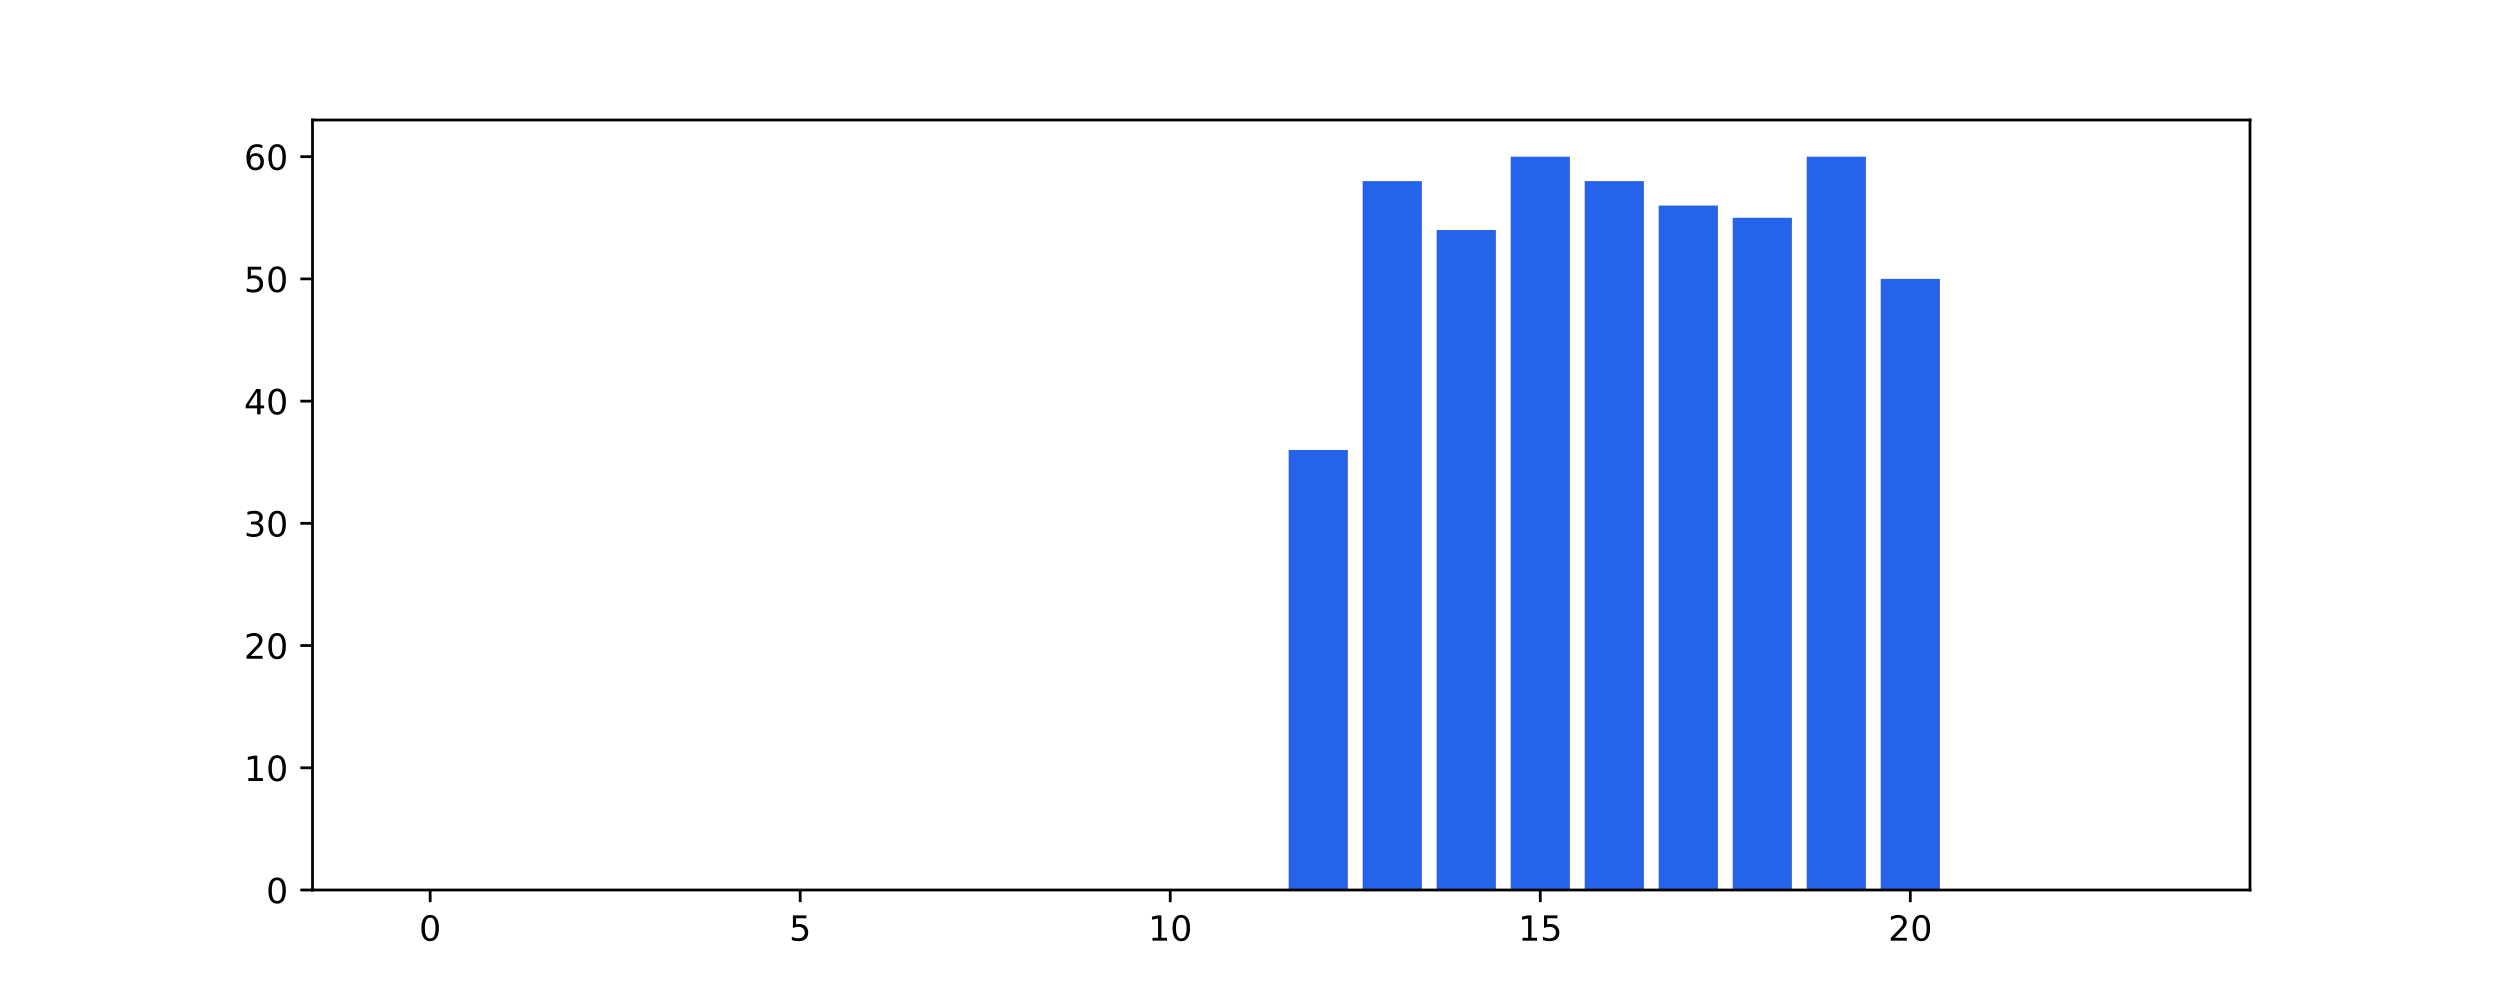
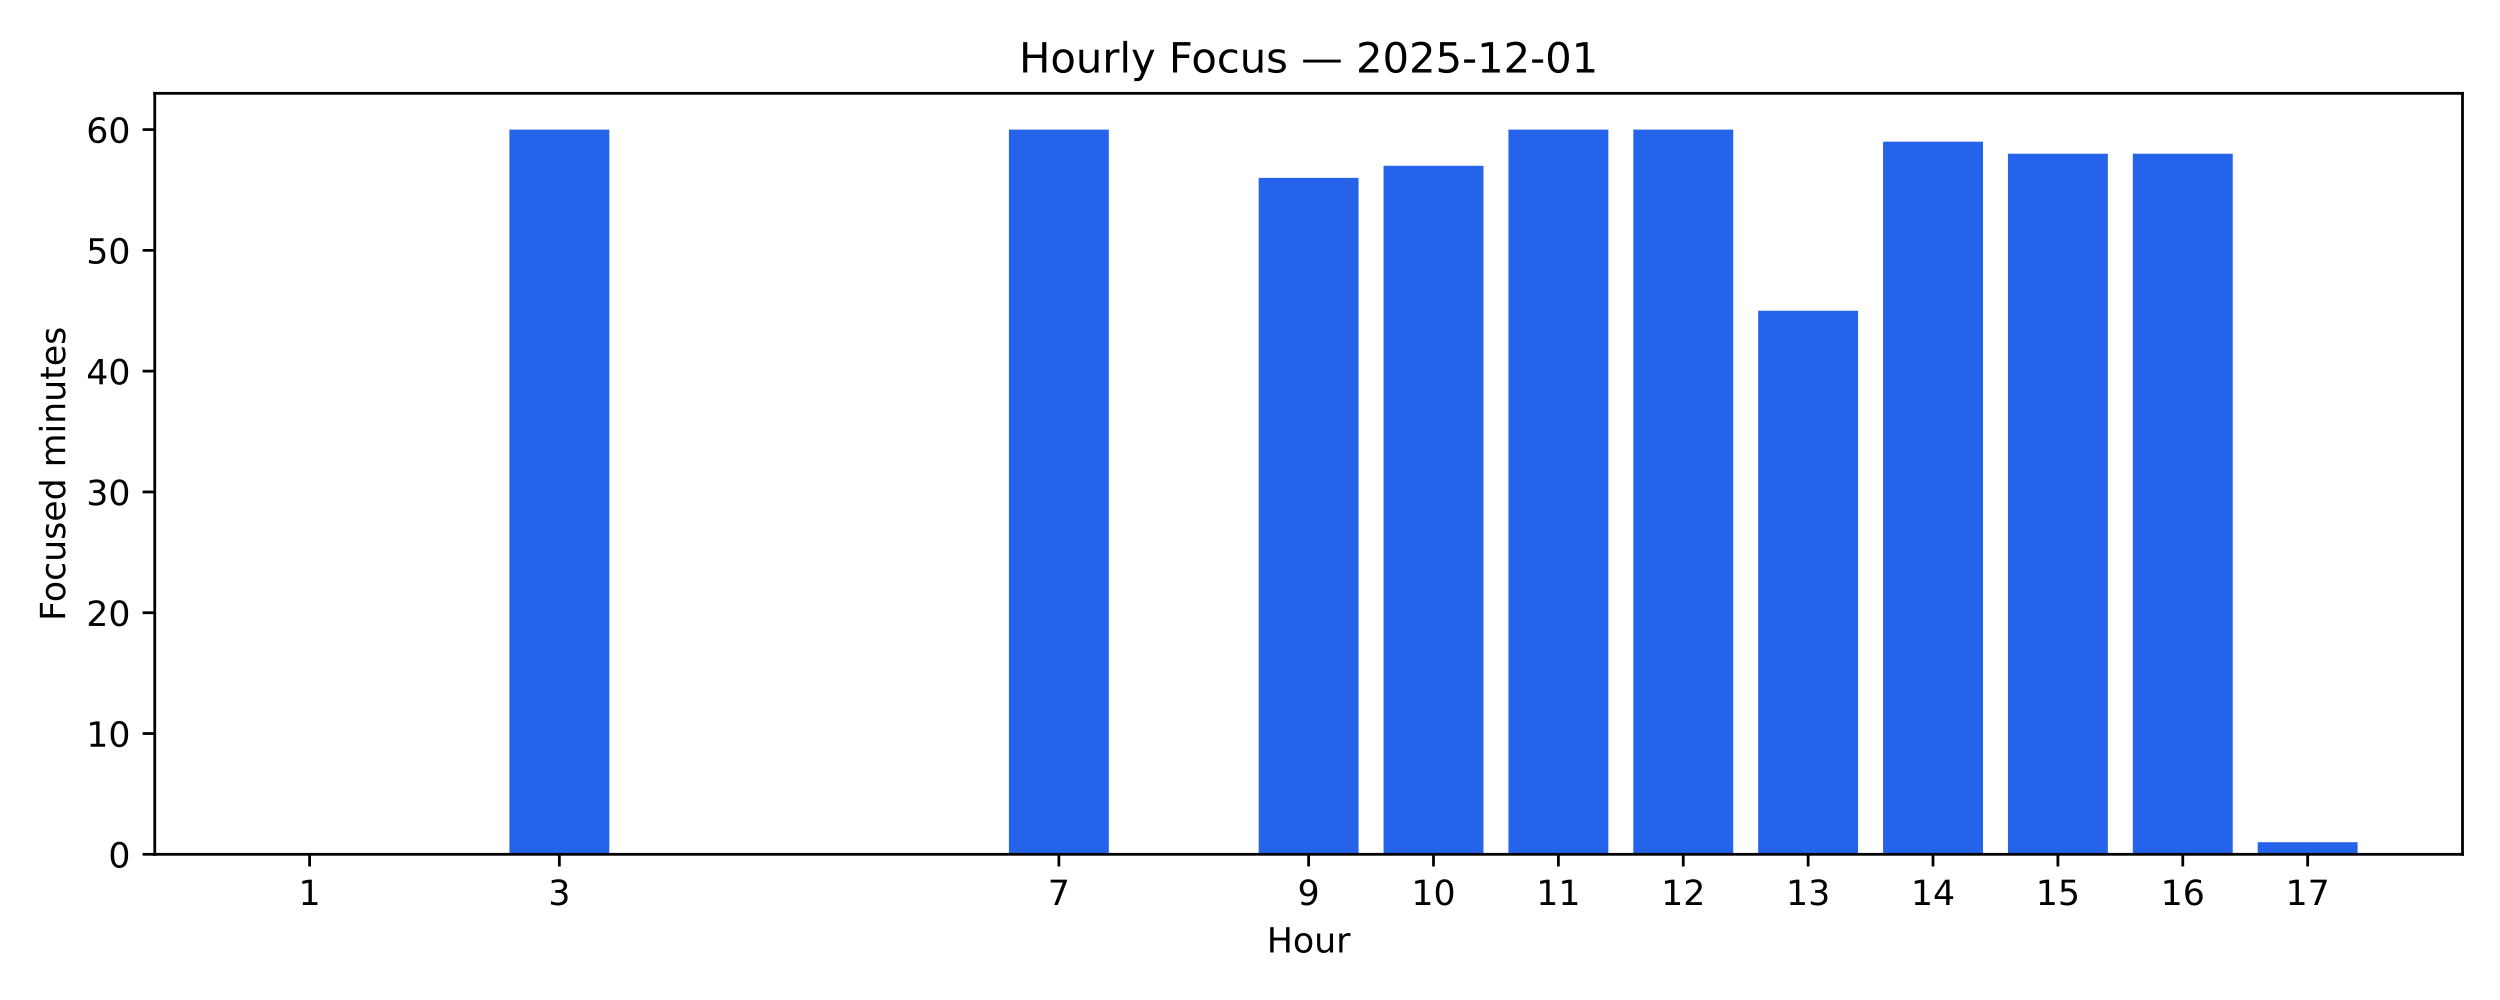
<svg xmlns="http://www.w3.org/2000/svg" xmlns:xlink="http://www.w3.org/1999/xlink" width="720pt" height="288pt" viewBox="0 0 720 288" version="1.1">
  <defs>
    <style type="text/css">*{stroke-linejoin: round; stroke-linecap: butt}</style>
  </defs>
  <g id="figure_1">
    <g id="patch_1">
      <path d="M 0 288  L 720 288  L 720 0  L 0 0  z " style="fill: #ffffff" />
    </g>
    <g id="axes_1">
      <g id="patch_2">
-         <path d="M 90 256.32  L 648 256.32  L 648 34.56  L 90 34.56  z " style="fill: #ffffff" />
+         <path d="M 44.57 246.04  L 709.2 246.04  L 709.2 26.88  L 44.57 26.88  z " style="fill: #ffffff" />
      </g>
      <g id="patch_3">
-         <path d="M 115.364 256.32  L 132.415 256.32  L 132.415 256.32  L 115.364 256.32  z " clip-path="url(#p177e7afb90)" style="fill: #2563eb" />
+         <path d="M 74.78 246.04  L 103.552 246.04  L 103.552 246.04  L 74.78 246.04  z " clip-path="url(#p65dcc72ca5)" style="fill: #2563eb" />
      </g>
      <g id="patch_4">
-         <path d="M 136.678 256.32  L 153.729 256.32  L 153.729 256.32  L 136.678 256.32  z " clip-path="url(#p177e7afb90)" style="fill: #2563eb" />
+         <path d="M 146.71 246.04  L 175.482 246.04  L 175.482 37.316  L 146.71 37.316  z " clip-path="url(#p65dcc72ca5)" style="fill: #2563eb" />
      </g>
      <g id="patch_5">
-         <path d="M 157.992 256.32  L 175.043 256.32  L 175.043 256.32  L 157.992 256.32  z " clip-path="url(#p177e7afb90)" style="fill: #2563eb" />
+         <path d="M 290.569 246.04  L 319.341 246.04  L 319.341 37.316  L 290.569 37.316  z " clip-path="url(#p65dcc72ca5)" style="fill: #2563eb" />
      </g>
      <g id="patch_6">
-         <path d="M 179.306 256.32  L 196.357 256.32  L 196.357 256.32  L 179.306 256.32  z " clip-path="url(#p177e7afb90)" style="fill: #2563eb" />
+         <path d="M 362.499 246.04  L 391.271 246.04  L 391.271 51.231  L 362.499 51.231  z " clip-path="url(#p65dcc72ca5)" style="fill: #2563eb" />
      </g>
      <g id="patch_7">
-         <path d="M 200.62 256.32  L 217.671 256.32  L 217.671 256.32  L 200.62 256.32  z " clip-path="url(#p177e7afb90)" style="fill: #2563eb" />
+         <path d="M 398.464 246.04  L 427.236 246.04  L 427.236 47.752  L 398.464 47.752  z " clip-path="url(#p65dcc72ca5)" style="fill: #2563eb" />
      </g>
      <g id="patch_8">
-         <path d="M 221.934 256.32  L 238.985 256.32  L 238.985 256.32  L 221.934 256.32  z " clip-path="url(#p177e7afb90)" style="fill: #2563eb" />
+         <path d="M 434.429 246.04  L 463.201 246.04  L 463.201 37.316  L 434.429 37.316  z " clip-path="url(#p65dcc72ca5)" style="fill: #2563eb" />
      </g>
      <g id="patch_9">
-         <path d="M 243.248 256.32  L 260.299 256.32  L 260.299 256.32  L 243.248 256.32  z " clip-path="url(#p177e7afb90)" style="fill: #2563eb" />
+         <path d="M 470.394 246.04  L 499.165 246.04  L 499.165 37.316  L 470.394 37.316  z " clip-path="url(#p65dcc72ca5)" style="fill: #2563eb" />
      </g>
      <g id="patch_10">
-         <path d="M 264.561 256.32  L 281.613 256.32  L 281.613 256.32  L 264.561 256.32  z " clip-path="url(#p177e7afb90)" style="fill: #2563eb" />
+         <path d="M 506.358 246.04  L 535.13 246.04  L 535.13 89.497  L 506.358 89.497  z " clip-path="url(#p65dcc72ca5)" style="fill: #2563eb" />
      </g>
      <g id="patch_11">
-         <path d="M 285.875 256.32  L 302.927 256.32  L 302.927 256.32  L 285.875 256.32  z " clip-path="url(#p177e7afb90)" style="fill: #2563eb" />
+         <path d="M 542.323 246.04  L 571.095 246.04  L 571.095 40.795  L 542.323 40.795  z " clip-path="url(#p65dcc72ca5)" style="fill: #2563eb" />
      </g>
      <g id="patch_12">
-         <path d="M 307.189 256.32  L 324.241 256.32  L 324.241 256.32  L 307.189 256.32  z " clip-path="url(#p177e7afb90)" style="fill: #2563eb" />
+         <path d="M 578.288 246.04  L 607.06 246.04  L 607.06 44.274  L 578.288 44.274  z " clip-path="url(#p65dcc72ca5)" style="fill: #2563eb" />
      </g>
      <g id="patch_13">
-         <path d="M 328.503 256.32  L 345.555 256.32  L 345.555 256.32  L 328.503 256.32  z " clip-path="url(#p177e7afb90)" style="fill: #2563eb" />
+         <path d="M 614.253 246.04  L 643.025 246.04  L 643.025 44.274  L 614.253 44.274  z " clip-path="url(#p65dcc72ca5)" style="fill: #2563eb" />
      </g>
      <g id="patch_14">
-         <path d="M 349.817 256.32  L 366.869 256.32  L 366.869 256.32  L 349.817 256.32  z " clip-path="url(#p177e7afb90)" style="fill: #2563eb" />
-       </g>
-       <g id="patch_15">
-         <path d="M 371.131 256.32  L 388.183 256.32  L 388.183 129.6  L 371.131 129.6  z " clip-path="url(#p177e7afb90)" style="fill: #2563eb" />
-       </g>
-       <g id="patch_16">
-         <path d="M 392.445 256.32  L 409.497 256.32  L 409.497 52.16  L 392.445 52.16  z " clip-path="url(#p177e7afb90)" style="fill: #2563eb" />
-       </g>
-       <g id="patch_17">
-         <path d="M 413.759 256.32  L 430.811 256.32  L 430.811 66.24  L 413.759 66.24  z " clip-path="url(#p177e7afb90)" style="fill: #2563eb" />
-       </g>
-       <g id="patch_18">
-         <path d="M 435.073 256.32  L 452.125 256.32  L 452.125 45.12  L 435.073 45.12  z " clip-path="url(#p177e7afb90)" style="fill: #2563eb" />
-       </g>
-       <g id="patch_19">
-         <path d="M 456.387 256.32  L 473.439 256.32  L 473.439 52.16  L 456.387 52.16  z " clip-path="url(#p177e7afb90)" style="fill: #2563eb" />
-       </g>
-       <g id="patch_20">
-         <path d="M 477.701 256.32  L 494.752 256.32  L 494.752 59.2  L 477.701 59.2  z " clip-path="url(#p177e7afb90)" style="fill: #2563eb" />
-       </g>
-       <g id="patch_21">
-         <path d="M 499.015 256.32  L 516.066 256.32  L 516.066 62.72  L 499.015 62.72  z " clip-path="url(#p177e7afb90)" style="fill: #2563eb" />
-       </g>
-       <g id="patch_22">
-         <path d="M 520.329 256.32  L 537.38 256.32  L 537.38 45.12  L 520.329 45.12  z " clip-path="url(#p177e7afb90)" style="fill: #2563eb" />
-       </g>
-       <g id="patch_23">
-         <path d="M 541.643 256.32  L 558.694 256.32  L 558.694 80.32  L 541.643 80.32  z " clip-path="url(#p177e7afb90)" style="fill: #2563eb" />
-       </g>
-       <g id="patch_24">
-         <path d="M 562.957 256.32  L 580.008 256.32  L 580.008 256.32  L 562.957 256.32  z " clip-path="url(#p177e7afb90)" style="fill: #2563eb" />
-       </g>
-       <g id="patch_25">
-         <path d="M 584.271 256.32  L 601.322 256.32  L 601.322 256.32  L 584.271 256.32  z " clip-path="url(#p177e7afb90)" style="fill: #2563eb" />
-       </g>
-       <g id="patch_26">
-         <path d="M 605.585 256.32  L 622.636 256.32  L 622.636 256.32  L 605.585 256.32  z " clip-path="url(#p177e7afb90)" style="fill: #2563eb" />
+         <path d="M 650.218 246.04  L 678.99 246.04  L 678.99 242.561  L 650.218 242.561  z " clip-path="url(#p65dcc72ca5)" style="fill: #2563eb" />
      </g>
      <g id="matplotlib.axis_1">
        <g id="xtick_1">
          <g id="line2d_1">
            <defs>
-               <path id="m7abde98a4c" d="M 0 0  L 0 3.5  " style="stroke: #000000; stroke-width: 0.8" />
+               <path id="m873ea1a471" d="M 0 0  L 0 3.5  " style="stroke: #000000; stroke-width: 0.8" />
            </defs>
            <g>
-               <use xlink:href="#m7abde98a4c" x="123.889" y="256.32" style="stroke: #000000; stroke-width: 0.8" />
+               <use xlink:href="#m873ea1a471" x="89.166" y="246.04" style="stroke: #000000; stroke-width: 0.8" />
            </g>
          </g>
          <g id="text_1">
-             <g transform="translate(120.708 270.9184) scale(0.1 -0.1)">
-               <defs>
-                 <path id="DejaVuSans-30" d="M 2034 4250  Q 1547 4250 1301 3770  Q 1056 3291 1056 2328  Q 1056 1369 1301 889  Q 1547 409 2034 409  Q 2525 409 2770 889  Q 3016 1369 3016 2328  Q 3016 3291 2770 3770  Q 2525 4250 2034 4250  z M 2034 4750  Q 2819 4750 3233 4129  Q 3647 3509 3647 2328  Q 3647 1150 3233 529  Q 2819 -91 2034 -91  Q 1250 -91 836 529  Q 422 1150 422 2328  Q 422 3509 836 4129  Q 1250 4750 2034 4750  z " transform="scale(0.015625)" />
-               </defs>
-               <use xlink:href="#DejaVuSans-30" />
+             <g transform="translate(85.98513 260.6384) scale(0.1 -0.1)">
+               <defs>
+                 <path id="DejaVuSans-31" d="M 794 531  L 1825 531  L 1825 4091  L 703 3866  L 703 4441  L 1819 4666  L 2450 4666  L 2450 531  L 3481 531  L 3481 0  L 794 0  L 794 531  z " transform="scale(0.015625)" />
+               </defs>
+               <use xlink:href="#DejaVuSans-31" />
            </g>
          </g>
        </g>
        <g id="xtick_2">
          <g id="line2d_2">
            <g>
-               <use xlink:href="#m7abde98a4c" x="230.459" y="256.32" style="stroke: #000000; stroke-width: 0.8" />
+               <use xlink:href="#m873ea1a471" x="161.096" y="246.04" style="stroke: #000000; stroke-width: 0.8" />
            </g>
          </g>
          <g id="text_2">
-             <g transform="translate(227.2779 270.9184) scale(0.1 -0.1)">
-               <defs>
-                 <path id="DejaVuSans-35" d="M 691 4666  L 3169 4666  L 3169 4134  L 1269 4134  L 1269 2991  Q 1406 3038 1543 3061  Q 1681 3084 1819 3084  Q 2600 3084 3056 2656  Q 3513 2228 3513 1497  Q 3513 744 3044 326  Q 2575 -91 1722 -91  Q 1428 -91 1123 -41  Q 819 9 494 109  L 494 744  Q 775 591 1075 516  Q 1375 441 1709 441  Q 2250 441 2565 725  Q 2881 1009 2881 1497  Q 2881 1984 2565 2268  Q 2250 2553 1709 2553  Q 1456 2553 1204 2497  Q 953 2441 691 2322  L 691 4666  z " transform="scale(0.015625)" />
-               </defs>
-               <use xlink:href="#DejaVuSans-35" />
+             <g transform="translate(157.9148 260.6384) scale(0.1 -0.1)">
+               <defs>
+                 <path id="DejaVuSans-33" d="M 2597 2516  Q 3050 2419 3304 2112  Q 3559 1806 3559 1356  Q 3559 666 3084 287  Q 2609 -91 1734 -91  Q 1441 -91 1130 -33  Q 819 25 488 141  L 488 750  Q 750 597 1062 519  Q 1375 441 1716 441  Q 2309 441 2620 675  Q 2931 909 2931 1356  Q 2931 1769 2642 2001  Q 2353 2234 1838 2234  L 1294 2234  L 1294 2753  L 1863 2753  Q 2328 2753 2575 2939  Q 2822 3125 2822 3475  Q 2822 3834 2567 4026  Q 2313 4219 1838 4219  Q 1578 4219 1281 4162  Q 984 4106 628 3988  L 628 4550  Q 988 4650 1302 4700  Q 1616 4750 1894 4750  Q 2613 4750 3031 4423  Q 3450 4097 3450 3541  Q 3450 3153 3228 2886  Q 3006 2619 2597 2516  z " transform="scale(0.015625)" />
+               </defs>
+               <use xlink:href="#DejaVuSans-33" />
            </g>
          </g>
        </g>
        <g id="xtick_3">
          <g id="line2d_3">
            <g>
-               <use xlink:href="#m7abde98a4c" x="337.029" y="256.32" style="stroke: #000000; stroke-width: 0.8" />
+               <use xlink:href="#m873ea1a471" x="304.955" y="246.04" style="stroke: #000000; stroke-width: 0.8" />
            </g>
          </g>
          <g id="text_3">
-             <g transform="translate(330.6665 270.9184) scale(0.1 -0.1)">
-               <defs>
-                 <path id="DejaVuSans-31" d="M 794 531  L 1825 531  L 1825 4091  L 703 3866  L 703 4441  L 1819 4666  L 2450 4666  L 2450 531  L 3481 531  L 3481 0  L 794 0  L 794 531  z " transform="scale(0.015625)" />
-               </defs>
-               <use xlink:href="#DejaVuSans-31" />
-               <use xlink:href="#DejaVuSans-30" transform="translate(63.62305 0)" />
+             <g transform="translate(301.7741 260.6384) scale(0.1 -0.1)">
+               <defs>
+                 <path id="DejaVuSans-37" d="M 525 4666  L 3525 4666  L 3525 4397  L 1831 0  L 1172 0  L 2766 4134  L 525 4134  L 525 4666  z " transform="scale(0.015625)" />
+               </defs>
+               <use xlink:href="#DejaVuSans-37" />
            </g>
          </g>
        </g>
        <g id="xtick_4">
          <g id="line2d_4">
            <g>
-               <use xlink:href="#m7abde98a4c" x="443.599" y="256.32" style="stroke: #000000; stroke-width: 0.8" />
+               <use xlink:href="#m873ea1a471" x="376.885" y="246.04" style="stroke: #000000; stroke-width: 0.8" />
            </g>
          </g>
          <g id="text_4">
-             <g transform="translate(437.2364 270.9184) scale(0.1 -0.1)">
-               <use xlink:href="#DejaVuSans-31" />
-               <use xlink:href="#DejaVuSans-35" transform="translate(63.62305 0)" />
+             <g transform="translate(373.7038 260.6384) scale(0.1 -0.1)">
+               <defs>
+                 <path id="DejaVuSans-39" d="M 703 97  L 703 672  Q 941 559 1184 500  Q 1428 441 1663 441  Q 2288 441 2617 861  Q 2947 1281 2994 2138  Q 2813 1869 2534 1725  Q 2256 1581 1919 1581  Q 1219 1581 811 2004  Q 403 2428 403 3163  Q 403 3881 828 4315  Q 1253 4750 1959 4750  Q 2769 4750 3195 4129  Q 3622 3509 3622 2328  Q 3622 1225 3098 567  Q 2575 -91 1691 -91  Q 1453 -91 1209 -44  Q 966 3 703 97  z M 1959 2075  Q 2384 2075 2632 2365  Q 2881 2656 2881 3163  Q 2881 3666 2632 3958  Q 2384 4250 1959 4250  Q 1534 4250 1286 3958  Q 1038 3666 1038 3163  Q 1038 2656 1286 2365  Q 1534 2075 1959 2075  z " transform="scale(0.015625)" />
+               </defs>
+               <use xlink:href="#DejaVuSans-39" />
            </g>
          </g>
        </g>
        <g id="xtick_5">
          <g id="line2d_5">
            <g>
-               <use xlink:href="#m7abde98a4c" x="550.169" y="256.32" style="stroke: #000000; stroke-width: 0.8" />
+               <use xlink:href="#m873ea1a471" x="412.85" y="246.04" style="stroke: #000000; stroke-width: 0.8" />
            </g>
          </g>
          <g id="text_5">
-             <g transform="translate(543.8063 270.9184) scale(0.1 -0.1)">
+             <g transform="translate(406.4873 260.6384) scale(0.1 -0.1)">
+               <defs>
+                 <path id="DejaVuSans-30" d="M 2034 4250  Q 1547 4250 1301 3770  Q 1056 3291 1056 2328  Q 1056 1369 1301 889  Q 1547 409 2034 409  Q 2525 409 2770 889  Q 3016 1369 3016 2328  Q 3016 3291 2770 3770  Q 2525 4250 2034 4250  z M 2034 4750  Q 2819 4750 3233 4129  Q 3647 3509 3647 2328  Q 3647 1150 3233 529  Q 2819 -91 2034 -91  Q 1250 -91 836 529  Q 422 1150 422 2328  Q 422 3509 836 4129  Q 1250 4750 2034 4750  z " transform="scale(0.015625)" />
+               </defs>
+               <use xlink:href="#DejaVuSans-31" />
+               <use xlink:href="#DejaVuSans-30" transform="translate(63.62305 0)" />
+             </g>
+           </g>
+         </g>
+         <g id="xtick_6">
+           <g id="line2d_6">
+             <g>
+               <use xlink:href="#m873ea1a471" x="448.815" y="246.04" style="stroke: #000000; stroke-width: 0.8" />
+             </g>
+           </g>
+           <g id="text_6">
+             <g transform="translate(442.4522 260.6384) scale(0.1 -0.1)">
+               <use xlink:href="#DejaVuSans-31" />
+               <use xlink:href="#DejaVuSans-31" transform="translate(63.62305 0)" />
+             </g>
+           </g>
+         </g>
+         <g id="xtick_7">
+           <g id="line2d_7">
+             <g>
+               <use xlink:href="#m873ea1a471" x="484.779" y="246.04" style="stroke: #000000; stroke-width: 0.8" />
+             </g>
+           </g>
+           <g id="text_7">
+             <g transform="translate(478.417 260.6384) scale(0.1 -0.1)">
              <defs>
                <path id="DejaVuSans-32" d="M 1228 531  L 3431 531  L 3431 0  L 469 0  L 469 531  Q 828 903 1448 1529  Q 2069 2156 2228 2338  Q 2531 2678 2651 2914  Q 2772 3150 2772 3378  Q 2772 3750 2511 3984  Q 2250 4219 1831 4219  Q 1534 4219 1204 4116  Q 875 4013 500 3803  L 500 4441  Q 881 4594 1212 4672  Q 1544 4750 1819 4750  Q 2544 4750 2975 4387  Q 3406 4025 3406 3419  Q 3406 3131 3298 2873  Q 3191 2616 2906 2266  Q 2828 2175 2409 1742  Q 1991 1309 1228 531  z " transform="scale(0.015625)" />
              </defs>
-               <use xlink:href="#DejaVuSans-32" />
-               <use xlink:href="#DejaVuSans-30" transform="translate(63.62305 0)" />
-             </g>
+               <use xlink:href="#DejaVuSans-31" />
+               <use xlink:href="#DejaVuSans-32" transform="translate(63.62305 0)" />
+             </g>
+           </g>
+         </g>
+         <g id="xtick_8">
+           <g id="line2d_8">
+             <g>
+               <use xlink:href="#m873ea1a471" x="520.744" y="246.04" style="stroke: #000000; stroke-width: 0.8" />
+             </g>
+           </g>
+           <g id="text_8">
+             <g transform="translate(514.3818 260.6384) scale(0.1 -0.1)">
+               <use xlink:href="#DejaVuSans-31" />
+               <use xlink:href="#DejaVuSans-33" transform="translate(63.62305 0)" />
+             </g>
+           </g>
+         </g>
+         <g id="xtick_9">
+           <g id="line2d_9">
+             <g>
+               <use xlink:href="#m873ea1a471" x="556.709" y="246.04" style="stroke: #000000; stroke-width: 0.8" />
+             </g>
+           </g>
+           <g id="text_9">
+             <g transform="translate(550.3466 260.6384) scale(0.1 -0.1)">
+               <defs>
+                 <path id="DejaVuSans-34" d="M 2419 4116  L 825 1625  L 2419 1625  L 2419 4116  z M 2253 4666  L 3047 4666  L 3047 1625  L 3713 1625  L 3713 1100  L 3047 1100  L 3047 0  L 2419 0  L 2419 1100  L 313 1100  L 313 1709  L 2253 4666  z " transform="scale(0.015625)" />
+               </defs>
+               <use xlink:href="#DejaVuSans-31" />
+               <use xlink:href="#DejaVuSans-34" transform="translate(63.62305 0)" />
+             </g>
+           </g>
+         </g>
+         <g id="xtick_10">
+           <g id="line2d_10">
+             <g>
+               <use xlink:href="#m873ea1a471" x="592.674" y="246.04" style="stroke: #000000; stroke-width: 0.8" />
+             </g>
+           </g>
+           <g id="text_10">
+             <g transform="translate(586.3115 260.6384) scale(0.1 -0.1)">
+               <defs>
+                 <path id="DejaVuSans-35" d="M 691 4666  L 3169 4666  L 3169 4134  L 1269 4134  L 1269 2991  Q 1406 3038 1543 3061  Q 1681 3084 1819 3084  Q 2600 3084 3056 2656  Q 3513 2228 3513 1497  Q 3513 744 3044 326  Q 2575 -91 1722 -91  Q 1428 -91 1123 -41  Q 819 9 494 109  L 494 744  Q 775 591 1075 516  Q 1375 441 1709 441  Q 2250 441 2565 725  Q 2881 1009 2881 1497  Q 2881 1984 2565 2268  Q 2250 2553 1709 2553  Q 1456 2553 1204 2497  Q 953 2441 691 2322  L 691 4666  z " transform="scale(0.015625)" />
+               </defs>
+               <use xlink:href="#DejaVuSans-31" />
+               <use xlink:href="#DejaVuSans-35" transform="translate(63.62305 0)" />
+             </g>
+           </g>
+         </g>
+         <g id="xtick_11">
+           <g id="line2d_11">
+             <g>
+               <use xlink:href="#m873ea1a471" x="628.639" y="246.04" style="stroke: #000000; stroke-width: 0.8" />
+             </g>
+           </g>
+           <g id="text_11">
+             <g transform="translate(622.2763 260.6384) scale(0.1 -0.1)">
+               <defs>
+                 <path id="DejaVuSans-36" d="M 2113 2584  Q 1688 2584 1439 2293  Q 1191 2003 1191 1497  Q 1191 994 1439 701  Q 1688 409 2113 409  Q 2538 409 2786 701  Q 3034 994 3034 1497  Q 3034 2003 2786 2293  Q 2538 2584 2113 2584  z M 3366 4563  L 3366 3988  Q 3128 4100 2886 4159  Q 2644 4219 2406 4219  Q 1781 4219 1451 3797  Q 1122 3375 1075 2522  Q 1259 2794 1537 2939  Q 1816 3084 2150 3084  Q 2853 3084 3261 2657  Q 3669 2231 3669 1497  Q 3669 778 3244 343  Q 2819 -91 2113 -91  Q 1303 -91 875 529  Q 447 1150 447 2328  Q 447 3434 972 4092  Q 1497 4750 2381 4750  Q 2619 4750 2861 4703  Q 3103 4656 3366 4563  z " transform="scale(0.015625)" />
+               </defs>
+               <use xlink:href="#DejaVuSans-31" />
+               <use xlink:href="#DejaVuSans-36" transform="translate(63.62305 0)" />
+             </g>
+           </g>
+         </g>
+         <g id="xtick_12">
+           <g id="line2d_12">
+             <g>
+               <use xlink:href="#m873ea1a471" x="664.604" y="246.04" style="stroke: #000000; stroke-width: 0.8" />
+             </g>
+           </g>
+           <g id="text_12">
+             <g transform="translate(658.2411 260.6384) scale(0.1 -0.1)">
+               <use xlink:href="#DejaVuSans-31" />
+               <use xlink:href="#DejaVuSans-37" transform="translate(63.62305 0)" />
+             </g>
+           </g>
+         </g>
+         <g id="text_13">
+           <g transform="translate(364.8413 274.3166) scale(0.1 -0.1)">
+             <defs>
+               <path id="DejaVuSans-48" d="M 628 4666  L 1259 4666  L 1259 2753  L 3553 2753  L 3553 4666  L 4184 4666  L 4184 0  L 3553 0  L 3553 2222  L 1259 2222  L 1259 0  L 628 0  L 628 4666  z " transform="scale(0.015625)" />
+               <path id="DejaVuSans-6f" d="M 1959 3097  Q 1497 3097 1228 2736  Q 959 2375 959 1747  Q 959 1119 1226 758  Q 1494 397 1959 397  Q 2419 397 2687 759  Q 2956 1122 2956 1747  Q 2956 2369 2687 2733  Q 2419 3097 1959 3097  z M 1959 3584  Q 2709 3584 3137 3096  Q 3566 2609 3566 1747  Q 3566 888 3137 398  Q 2709 -91 1959 -91  Q 1206 -91 779 398  Q 353 888 353 1747  Q 353 2609 779 3096  Q 1206 3584 1959 3584  z " transform="scale(0.015625)" />
+               <path id="DejaVuSans-75" d="M 544 1381  L 544 3500  L 1119 3500  L 1119 1403  Q 1119 906 1312 657  Q 1506 409 1894 409  Q 2359 409 2629 706  Q 2900 1003 2900 1516  L 2900 3500  L 3475 3500  L 3475 0  L 2900 0  L 2900 538  Q 2691 219 2414 64  Q 2138 -91 1772 -91  Q 1169 -91 856 284  Q 544 659 544 1381  z M 1991 3584  L 1991 3584  z " transform="scale(0.015625)" />
+               <path id="DejaVuSans-72" d="M 2631 2963  Q 2534 3019 2420 3045  Q 2306 3072 2169 3072  Q 1681 3072 1420 2755  Q 1159 2438 1159 1844  L 1159 0  L 581 0  L 581 3500  L 1159 3500  L 1159 2956  Q 1341 3275 1631 3429  Q 1922 3584 2338 3584  Q 2397 3584 2469 3576  Q 2541 3569 2628 3553  L 2631 2963  z " transform="scale(0.015625)" />
+             </defs>
+             <use xlink:href="#DejaVuSans-48" />
+             <use xlink:href="#DejaVuSans-6f" transform="translate(75.19531 0)" />
+             <use xlink:href="#DejaVuSans-75" transform="translate(136.377 0)" />
+             <use xlink:href="#DejaVuSans-72" transform="translate(199.7559 0)" />
          </g>
        </g>
      </g>
      <g id="matplotlib.axis_2">
        <g id="ytick_1">
-           <g id="line2d_6">
+           <g id="line2d_13">
            <defs>
-               <path id="m61f79d7a75" d="M 0 0  L -3.5 0  " style="stroke: #000000; stroke-width: 0.8" />
+               <path id="m1689755c0c" d="M 0 0  L -3.5 0  " style="stroke: #000000; stroke-width: 0.8" />
            </defs>
            <g>
-               <use xlink:href="#m61f79d7a75" x="90" y="256.32" style="stroke: #000000; stroke-width: 0.8" />
-             </g>
-           </g>
-           <g id="text_6">
-             <g transform="translate(76.6375 260.1192) scale(0.1 -0.1)">
+               <use xlink:href="#m1689755c0c" x="44.57" y="246.04" style="stroke: #000000; stroke-width: 0.8" />
+             </g>
+           </g>
+           <g id="text_14">
+             <g transform="translate(31.2075 249.8392) scale(0.1 -0.1)">
              <use xlink:href="#DejaVuSans-30" />
            </g>
          </g>
        </g>
        <g id="ytick_2">
-           <g id="line2d_7">
-             <g>
-               <use xlink:href="#m61f79d7a75" x="90" y="221.12" style="stroke: #000000; stroke-width: 0.8" />
-             </g>
-           </g>
-           <g id="text_7">
-             <g transform="translate(70.275 224.9192) scale(0.1 -0.1)">
+           <g id="line2d_14">
+             <g>
+               <use xlink:href="#m1689755c0c" x="44.57" y="211.253" style="stroke: #000000; stroke-width: 0.8" />
+             </g>
+           </g>
+           <g id="text_15">
+             <g transform="translate(24.845 215.0519) scale(0.1 -0.1)">
              <use xlink:href="#DejaVuSans-31" />
              <use xlink:href="#DejaVuSans-30" transform="translate(63.62305 0)" />
            </g>
          </g>
        </g>
        <g id="ytick_3">
-           <g id="line2d_8">
-             <g>
-               <use xlink:href="#m61f79d7a75" x="90" y="185.92" style="stroke: #000000; stroke-width: 0.8" />
-             </g>
-           </g>
-           <g id="text_8">
-             <g transform="translate(70.275 189.7192) scale(0.1 -0.1)">
+           <g id="line2d_15">
+             <g>
+               <use xlink:href="#m1689755c0c" x="44.57" y="176.465" style="stroke: #000000; stroke-width: 0.8" />
+             </g>
+           </g>
+           <g id="text_16">
+             <g transform="translate(24.845 180.2646) scale(0.1 -0.1)">
              <use xlink:href="#DejaVuSans-32" />
              <use xlink:href="#DejaVuSans-30" transform="translate(63.62305 0)" />
            </g>
          </g>
        </g>
        <g id="ytick_4">
-           <g id="line2d_9">
-             <g>
-               <use xlink:href="#m61f79d7a75" x="90" y="150.72" style="stroke: #000000; stroke-width: 0.8" />
-             </g>
-           </g>
-           <g id="text_9">
-             <g transform="translate(70.275 154.5192) scale(0.1 -0.1)">
-               <defs>
-                 <path id="DejaVuSans-33" d="M 2597 2516  Q 3050 2419 3304 2112  Q 3559 1806 3559 1356  Q 3559 666 3084 287  Q 2609 -91 1734 -91  Q 1441 -91 1130 -33  Q 819 25 488 141  L 488 750  Q 750 597 1062 519  Q 1375 441 1716 441  Q 2309 441 2620 675  Q 2931 909 2931 1356  Q 2931 1769 2642 2001  Q 2353 2234 1838 2234  L 1294 2234  L 1294 2753  L 1863 2753  Q 2328 2753 2575 2939  Q 2822 3125 2822 3475  Q 2822 3834 2567 4026  Q 2313 4219 1838 4219  Q 1578 4219 1281 4162  Q 984 4106 628 3988  L 628 4550  Q 988 4650 1302 4700  Q 1616 4750 1894 4750  Q 2613 4750 3031 4423  Q 3450 4097 3450 3541  Q 3450 3153 3228 2886  Q 3006 2619 2597 2516  z " transform="scale(0.015625)" />
-               </defs>
+           <g id="line2d_16">
+             <g>
+               <use xlink:href="#m1689755c0c" x="44.57" y="141.678" style="stroke: #000000; stroke-width: 0.8" />
+             </g>
+           </g>
+           <g id="text_17">
+             <g transform="translate(24.845 145.4773) scale(0.1 -0.1)">
              <use xlink:href="#DejaVuSans-33" />
              <use xlink:href="#DejaVuSans-30" transform="translate(63.62305 0)" />
            </g>
          </g>
        </g>
        <g id="ytick_5">
-           <g id="line2d_10">
-             <g>
-               <use xlink:href="#m61f79d7a75" x="90" y="115.52" style="stroke: #000000; stroke-width: 0.8" />
-             </g>
-           </g>
-           <g id="text_10">
-             <g transform="translate(70.275 119.3192) scale(0.1 -0.1)">
-               <defs>
-                 <path id="DejaVuSans-34" d="M 2419 4116  L 825 1625  L 2419 1625  L 2419 4116  z M 2253 4666  L 3047 4666  L 3047 1625  L 3713 1625  L 3713 1100  L 3047 1100  L 3047 0  L 2419 0  L 2419 1100  L 313 1100  L 313 1709  L 2253 4666  z " transform="scale(0.015625)" />
-               </defs>
+           <g id="line2d_17">
+             <g>
+               <use xlink:href="#m1689755c0c" x="44.57" y="106.891" style="stroke: #000000; stroke-width: 0.8" />
+             </g>
+           </g>
+           <g id="text_18">
+             <g transform="translate(24.845 110.69) scale(0.1 -0.1)">
              <use xlink:href="#DejaVuSans-34" />
              <use xlink:href="#DejaVuSans-30" transform="translate(63.62305 0)" />
            </g>
          </g>
        </g>
        <g id="ytick_6">
-           <g id="line2d_11">
-             <g>
-               <use xlink:href="#m61f79d7a75" x="90" y="80.32" style="stroke: #000000; stroke-width: 0.8" />
-             </g>
-           </g>
-           <g id="text_11">
-             <g transform="translate(70.275 84.11922) scale(0.1 -0.1)">
+           <g id="line2d_18">
+             <g>
+               <use xlink:href="#m1689755c0c" x="44.57" y="72.103" style="stroke: #000000; stroke-width: 0.8" />
+             </g>
+           </g>
+           <g id="text_19">
+             <g transform="translate(24.845 75.90271) scale(0.1 -0.1)">
              <use xlink:href="#DejaVuSans-35" />
              <use xlink:href="#DejaVuSans-30" transform="translate(63.62305 0)" />
            </g>
          </g>
        </g>
        <g id="ytick_7">
-           <g id="line2d_12">
-             <g>
-               <use xlink:href="#m61f79d7a75" x="90" y="45.12" style="stroke: #000000; stroke-width: 0.8" />
-             </g>
-           </g>
-           <g id="text_12">
-             <g transform="translate(70.275 48.91922) scale(0.1 -0.1)">
-               <defs>
-                 <path id="DejaVuSans-36" d="M 2113 2584  Q 1688 2584 1439 2293  Q 1191 2003 1191 1497  Q 1191 994 1439 701  Q 1688 409 2113 409  Q 2538 409 2786 701  Q 3034 994 3034 1497  Q 3034 2003 2786 2293  Q 2538 2584 2113 2584  z M 3366 4563  L 3366 3988  Q 3128 4100 2886 4159  Q 2644 4219 2406 4219  Q 1781 4219 1451 3797  Q 1122 3375 1075 2522  Q 1259 2794 1537 2939  Q 1816 3084 2150 3084  Q 2853 3084 3261 2657  Q 3669 2231 3669 1497  Q 3669 778 3244 343  Q 2819 -91 2113 -91  Q 1303 -91 875 529  Q 447 1150 447 2328  Q 447 3434 972 4092  Q 1497 4750 2381 4750  Q 2619 4750 2861 4703  Q 3103 4656 3366 4563  z " transform="scale(0.015625)" />
-               </defs>
+           <g id="line2d_19">
+             <g>
+               <use xlink:href="#m1689755c0c" x="44.57" y="37.316" style="stroke: #000000; stroke-width: 0.8" />
+             </g>
+           </g>
+           <g id="text_20">
+             <g transform="translate(24.845 41.11541) scale(0.1 -0.1)">
              <use xlink:href="#DejaVuSans-36" />
              <use xlink:href="#DejaVuSans-30" transform="translate(63.62305 0)" />
            </g>
          </g>
        </g>
-       </g>
-       <g id="patch_27">
-         <path d="M 90 256.32  L 90 34.56  " style="fill: none; stroke: #000000; stroke-width: 0.8; stroke-linejoin: miter; stroke-linecap: square" />
-       </g>
-       <g id="patch_28">
-         <path d="M 648 256.32  L 648 34.56  " style="fill: none; stroke: #000000; stroke-width: 0.8; stroke-linejoin: miter; stroke-linecap: square" />
-       </g>
-       <g id="patch_29">
-         <path d="M 90 256.32  L 648 256.32  " style="fill: none; stroke: #000000; stroke-width: 0.8; stroke-linejoin: miter; stroke-linecap: square" />
-       </g>
-       <g id="patch_30">
-         <path d="M 90 34.56  L 648 34.56  " style="fill: none; stroke: #000000; stroke-width: 0.8; stroke-linejoin: miter; stroke-linecap: square" />
+         <g id="text_21">
+           <g transform="translate(18.76531 178.8147) rotate(-90) scale(0.1 -0.1)">
+             <defs>
+               <path id="DejaVuSans-46" d="M 628 4666  L 3309 4666  L 3309 4134  L 1259 4134  L 1259 2759  L 3109 2759  L 3109 2228  L 1259 2228  L 1259 0  L 628 0  L 628 4666  z " transform="scale(0.015625)" />
+               <path id="DejaVuSans-63" d="M 3122 3366  L 3122 2828  Q 2878 2963 2633 3030  Q 2388 3097 2138 3097  Q 1578 3097 1268 2742  Q 959 2388 959 1747  Q 959 1106 1268 751  Q 1578 397 2138 397  Q 2388 397 2633 464  Q 2878 531 3122 666  L 3122 134  Q 2881 22 2623 -34  Q 2366 -91 2075 -91  Q 1284 -91 818 406  Q 353 903 353 1747  Q 353 2603 823 3093  Q 1294 3584 2113 3584  Q 2378 3584 2631 3529  Q 2884 3475 3122 3366  z " transform="scale(0.015625)" />
+               <path id="DejaVuSans-73" d="M 2834 3397  L 2834 2853  Q 2591 2978 2328 3040  Q 2066 3103 1784 3103  Q 1356 3103 1142 2972  Q 928 2841 928 2578  Q 928 2378 1081 2264  Q 1234 2150 1697 2047  L 1894 2003  Q 2506 1872 2764 1633  Q 3022 1394 3022 966  Q 3022 478 2636 193  Q 2250 -91 1575 -91  Q 1294 -91 989 -36  Q 684 19 347 128  L 347 722  Q 666 556 975 473  Q 1284 391 1588 391  Q 1994 391 2212 530  Q 2431 669 2431 922  Q 2431 1156 2273 1281  Q 2116 1406 1581 1522  L 1381 1569  Q 847 1681 609 1914  Q 372 2147 372 2553  Q 372 3047 722 3315  Q 1072 3584 1716 3584  Q 2034 3584 2315 3537  Q 2597 3491 2834 3397  z " transform="scale(0.015625)" />
+               <path id="DejaVuSans-65" d="M 3597 1894  L 3597 1613  L 953 1613  Q 991 1019 1311 708  Q 1631 397 2203 397  Q 2534 397 2845 478  Q 3156 559 3463 722  L 3463 178  Q 3153 47 2828 -22  Q 2503 -91 2169 -91  Q 1331 -91 842 396  Q 353 884 353 1716  Q 353 2575 817 3079  Q 1281 3584 2069 3584  Q 2775 3584 3186 3129  Q 3597 2675 3597 1894  z M 3022 2063  Q 3016 2534 2758 2815  Q 2500 3097 2075 3097  Q 1594 3097 1305 2825  Q 1016 2553 972 2059  L 3022 2063  z " transform="scale(0.015625)" />
+               <path id="DejaVuSans-64" d="M 2906 2969  L 2906 4863  L 3481 4863  L 3481 0  L 2906 0  L 2906 525  Q 2725 213 2448 61  Q 2172 -91 1784 -91  Q 1150 -91 751 415  Q 353 922 353 1747  Q 353 2572 751 3078  Q 1150 3584 1784 3584  Q 2172 3584 2448 3432  Q 2725 3281 2906 2969  z M 947 1747  Q 947 1113 1208 752  Q 1469 391 1925 391  Q 2381 391 2643 752  Q 2906 1113 2906 1747  Q 2906 2381 2643 2742  Q 2381 3103 1925 3103  Q 1469 3103 1208 2742  Q 947 2381 947 1747  z " transform="scale(0.015625)" />
+               <path id="DejaVuSans-20" transform="scale(0.015625)" />
+               <path id="DejaVuSans-6d" d="M 3328 2828  Q 3544 3216 3844 3400  Q 4144 3584 4550 3584  Q 5097 3584 5394 3201  Q 5691 2819 5691 2113  L 5691 0  L 5113 0  L 5113 2094  Q 5113 2597 4934 2840  Q 4756 3084 4391 3084  Q 3944 3084 3684 2787  Q 3425 2491 3425 1978  L 3425 0  L 2847 0  L 2847 2094  Q 2847 2600 2669 2842  Q 2491 3084 2119 3084  Q 1678 3084 1418 2786  Q 1159 2488 1159 1978  L 1159 0  L 581 0  L 581 3500  L 1159 3500  L 1159 2956  Q 1356 3278 1631 3431  Q 1906 3584 2284 3584  Q 2666 3584 2933 3390  Q 3200 3197 3328 2828  z " transform="scale(0.015625)" />
+               <path id="DejaVuSans-69" d="M 603 3500  L 1178 3500  L 1178 0  L 603 0  L 603 3500  z M 603 4863  L 1178 4863  L 1178 4134  L 603 4134  L 603 4863  z " transform="scale(0.015625)" />
+               <path id="DejaVuSans-6e" d="M 3513 2113  L 3513 0  L 2938 0  L 2938 2094  Q 2938 2591 2744 2837  Q 2550 3084 2163 3084  Q 1697 3084 1428 2787  Q 1159 2491 1159 1978  L 1159 0  L 581 0  L 581 3500  L 1159 3500  L 1159 2956  Q 1366 3272 1645 3428  Q 1925 3584 2291 3584  Q 2894 3584 3203 3211  Q 3513 2838 3513 2113  z " transform="scale(0.015625)" />
+               <path id="DejaVuSans-74" d="M 1172 4494  L 1172 3500  L 2356 3500  L 2356 3053  L 1172 3053  L 1172 1153  Q 1172 725 1289 603  Q 1406 481 1766 481  L 2356 481  L 2356 0  L 1766 0  Q 1100 0 847 248  Q 594 497 594 1153  L 594 3053  L 172 3053  L 172 3500  L 594 3500  L 594 4494  L 1172 4494  z " transform="scale(0.015625)" />
+             </defs>
+             <use xlink:href="#DejaVuSans-46" />
+             <use xlink:href="#DejaVuSans-6f" transform="translate(53.89453 0)" />
+             <use xlink:href="#DejaVuSans-63" transform="translate(115.0762 0)" />
+             <use xlink:href="#DejaVuSans-75" transform="translate(170.0566 0)" />
+             <use xlink:href="#DejaVuSans-73" transform="translate(233.4355 0)" />
+             <use xlink:href="#DejaVuSans-65" transform="translate(285.5352 0)" />
+             <use xlink:href="#DejaVuSans-64" transform="translate(347.0586 0)" />
+             <use xlink:href="#DejaVuSans-20" transform="translate(410.5352 0)" />
+             <use xlink:href="#DejaVuSans-6d" transform="translate(442.3223 0)" />
+             <use xlink:href="#DejaVuSans-69" transform="translate(539.7344 0)" />
+             <use xlink:href="#DejaVuSans-6e" transform="translate(567.5176 0)" />
+             <use xlink:href="#DejaVuSans-75" transform="translate(630.8965 0)" />
+             <use xlink:href="#DejaVuSans-74" transform="translate(694.2754 0)" />
+             <use xlink:href="#DejaVuSans-65" transform="translate(733.4844 0)" />
+             <use xlink:href="#DejaVuSans-73" transform="translate(795.0078 0)" />
+           </g>
+         </g>
+       </g>
+       <g id="patch_15">
+         <path d="M 44.57 246.04  L 44.57 26.88  " style="fill: none; stroke: #000000; stroke-width: 0.8; stroke-linejoin: miter; stroke-linecap: square" />
+       </g>
+       <g id="patch_16">
+         <path d="M 709.2 246.04  L 709.2 26.88  " style="fill: none; stroke: #000000; stroke-width: 0.8; stroke-linejoin: miter; stroke-linecap: square" />
+       </g>
+       <g id="patch_17">
+         <path d="M 44.57 246.04  L 709.2 246.04  " style="fill: none; stroke: #000000; stroke-width: 0.8; stroke-linejoin: miter; stroke-linecap: square" />
+       </g>
+       <g id="patch_18">
+         <path d="M 44.57 26.88  L 709.2 26.88  " style="fill: none; stroke: #000000; stroke-width: 0.8; stroke-linejoin: miter; stroke-linecap: square" />
+       </g>
+       <g id="text_22">
+         <g transform="translate(293.4925 20.88) scale(0.12 -0.12)">
+           <defs>
+             <path id="DejaVuSans-6c" d="M 603 4863  L 1178 4863  L 1178 0  L 603 0  L 603 4863  z " transform="scale(0.015625)" />
+             <path id="DejaVuSans-79" d="M 2059 -325  Q 1816 -950 1584 -1140  Q 1353 -1331 966 -1331  L 506 -1331  L 506 -850  L 844 -850  Q 1081 -850 1212 -737  Q 1344 -625 1503 -206  L 1606 56  L 191 3500  L 800 3500  L 1894 763  L 2988 3500  L 3597 3500  L 2059 -325  z " transform="scale(0.015625)" />
+             <path id="DejaVuSans-2014" d="M 313 1978  L 6088 1978  L 6088 1528  L 313 1528  L 313 1978  z " transform="scale(0.015625)" />
+             <path id="DejaVuSans-2d" d="M 313 2009  L 1997 2009  L 1997 1497  L 313 1497  L 313 2009  z " transform="scale(0.015625)" />
+           </defs>
+           <use xlink:href="#DejaVuSans-48" />
+           <use xlink:href="#DejaVuSans-6f" transform="translate(75.19531 0)" />
+           <use xlink:href="#DejaVuSans-75" transform="translate(136.377 0)" />
+           <use xlink:href="#DejaVuSans-72" transform="translate(199.7559 0)" />
+           <use xlink:href="#DejaVuSans-6c" transform="translate(240.8691 0)" />
+           <use xlink:href="#DejaVuSans-79" transform="translate(268.6523 0)" />
+           <use xlink:href="#DejaVuSans-20" transform="translate(327.832 0)" />
+           <use xlink:href="#DejaVuSans-46" transform="translate(359.6191 0)" />
+           <use xlink:href="#DejaVuSans-6f" transform="translate(413.5137 0)" />
+           <use xlink:href="#DejaVuSans-63" transform="translate(474.6953 0)" />
+           <use xlink:href="#DejaVuSans-75" transform="translate(529.6758 0)" />
+           <use xlink:href="#DejaVuSans-73" transform="translate(593.0547 0)" />
+           <use xlink:href="#DejaVuSans-20" transform="translate(645.1543 0)" />
+           <use xlink:href="#DejaVuSans-2014" transform="translate(676.9414 0)" />
+           <use xlink:href="#DejaVuSans-20" transform="translate(776.9414 0)" />
+           <use xlink:href="#DejaVuSans-32" transform="translate(808.7285 0)" />
+           <use xlink:href="#DejaVuSans-30" transform="translate(872.3516 0)" />
+           <use xlink:href="#DejaVuSans-32" transform="translate(935.9746 0)" />
+           <use xlink:href="#DejaVuSans-35" transform="translate(999.5977 0)" />
+           <use xlink:href="#DejaVuSans-2d" transform="translate(1063.221 0)" />
+           <use xlink:href="#DejaVuSans-31" transform="translate(1099.305 0)" />
+           <use xlink:href="#DejaVuSans-32" transform="translate(1162.928 0)" />
+           <use xlink:href="#DejaVuSans-2d" transform="translate(1226.551 0)" />
+           <use xlink:href="#DejaVuSans-30" transform="translate(1262.635 0)" />
+           <use xlink:href="#DejaVuSans-31" transform="translate(1326.258 0)" />
+         </g>
      </g>
    </g>
  </g>
  <defs>
-     <clipPath id="p177e7afb90">
-       <rect x="90" y="34.56" width="558" height="221.76" />
+     <clipPath id="p65dcc72ca5">
+       <rect x="44.57" y="26.88" width="664.63" height="219.16" />
    </clipPath>
  </defs>
</svg>
